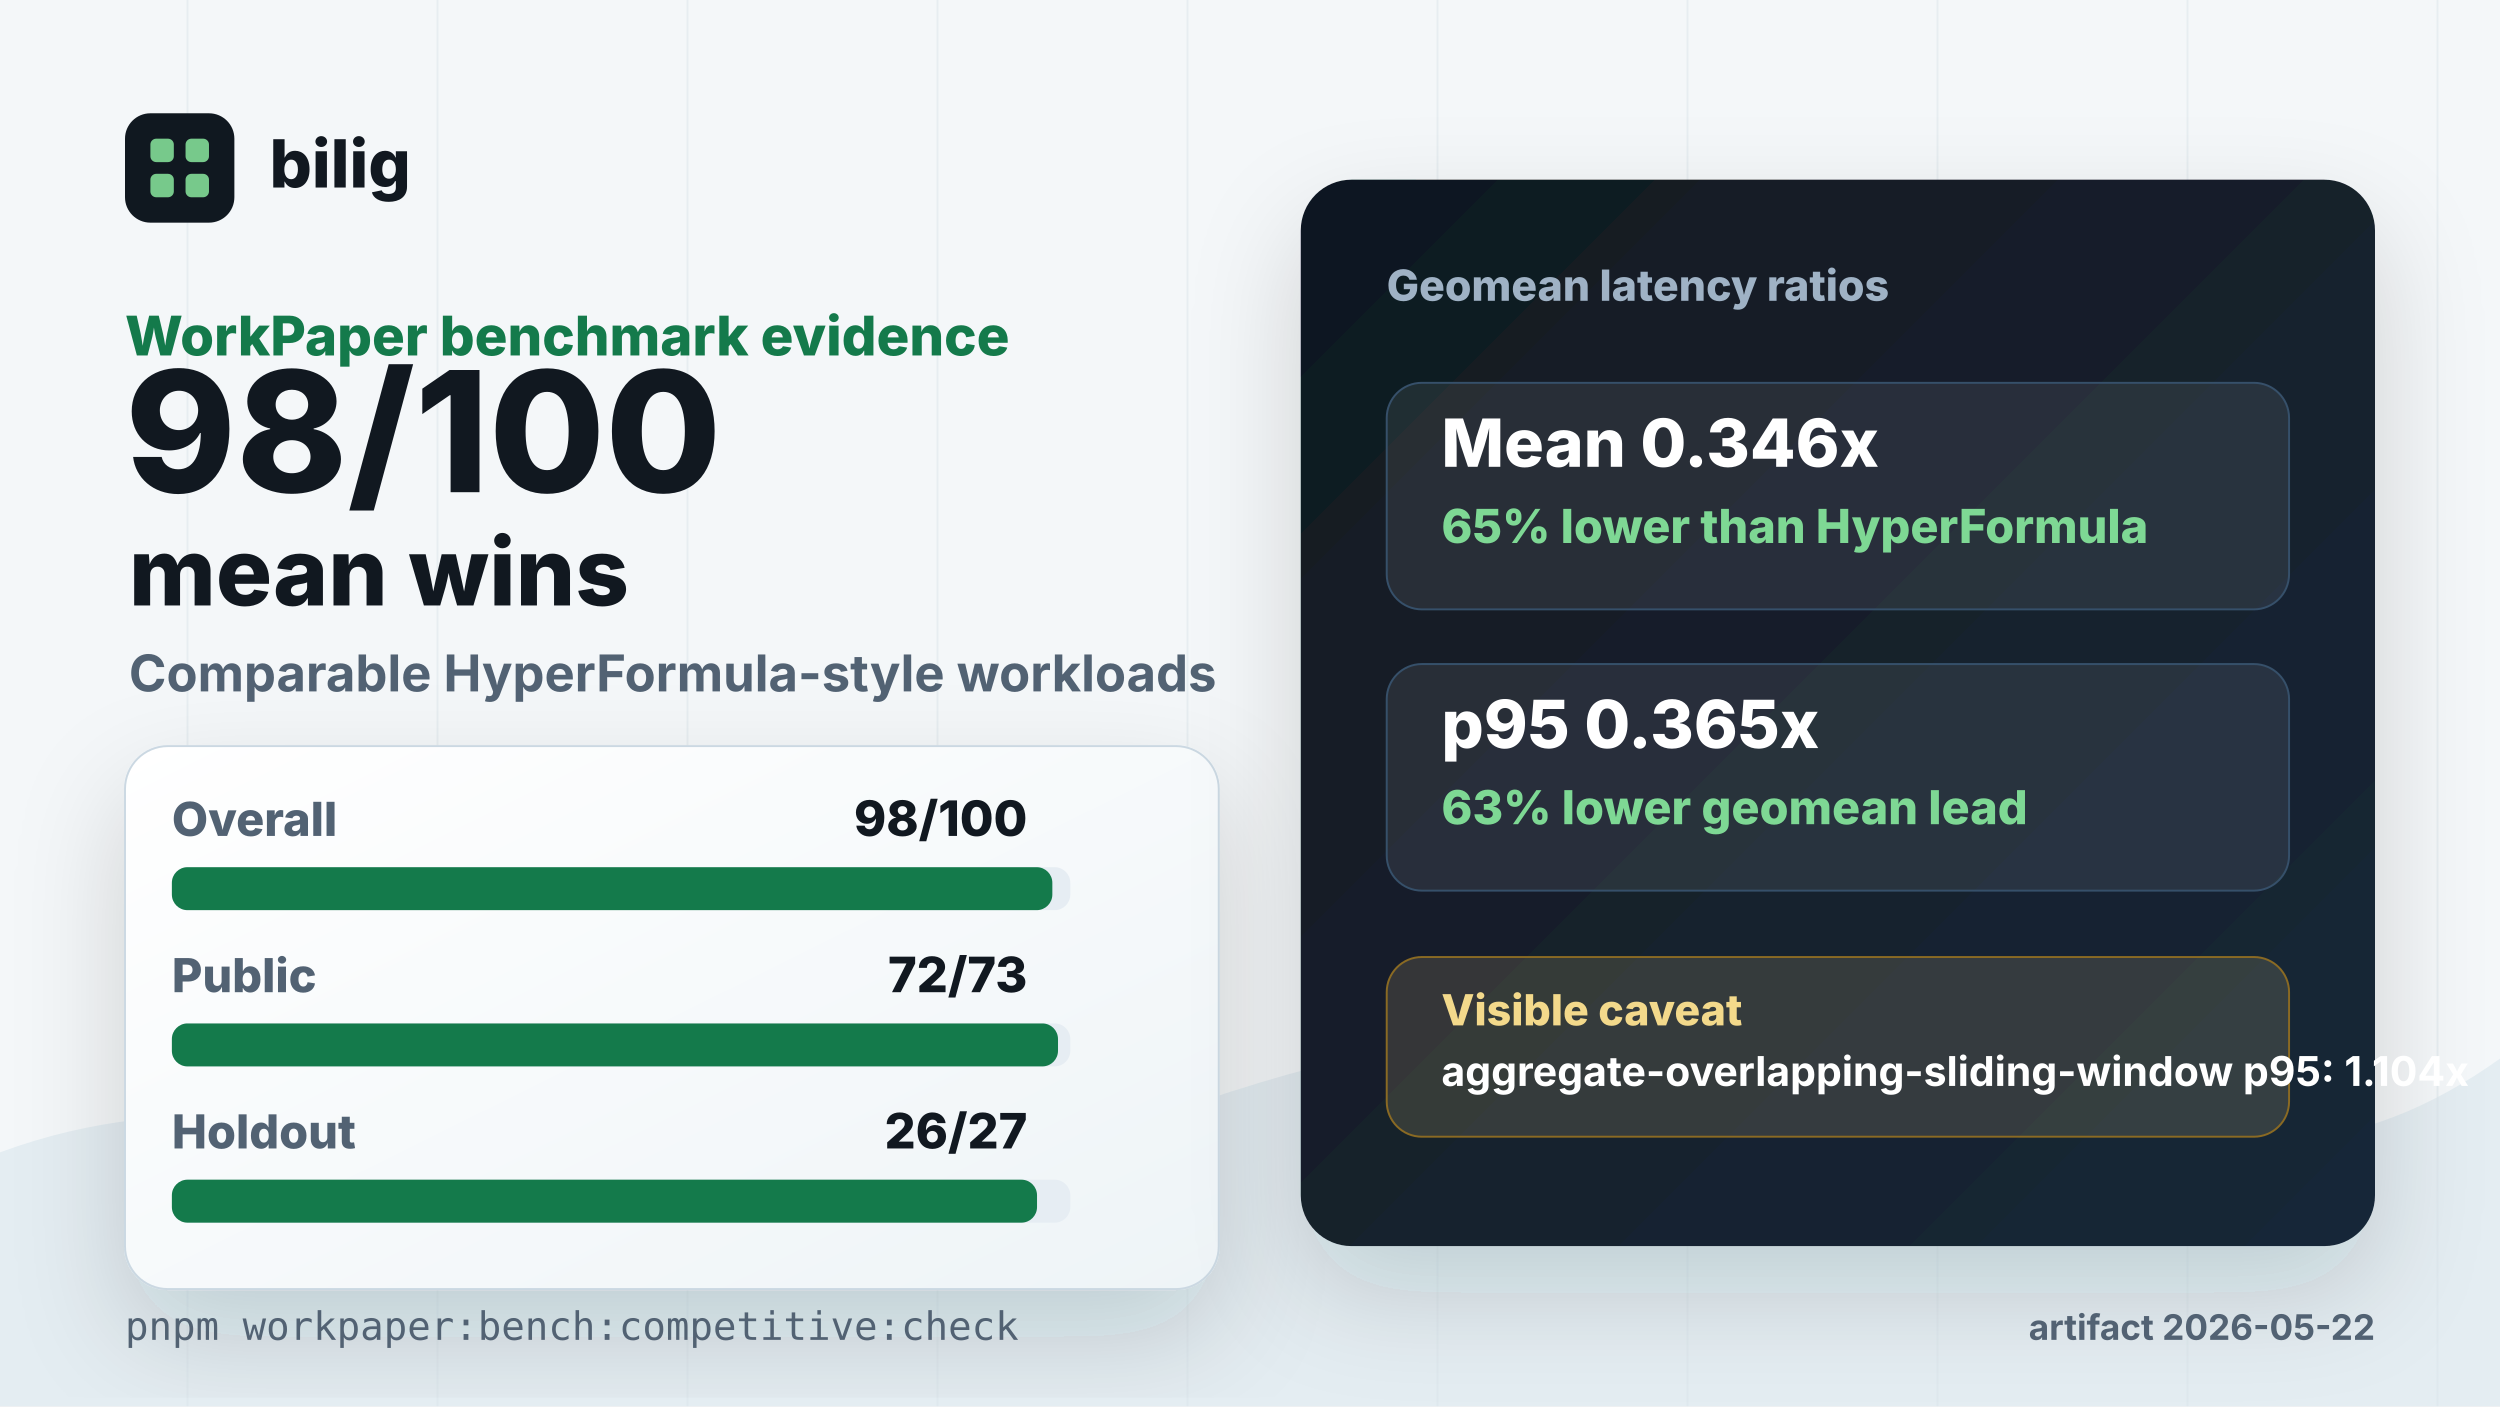
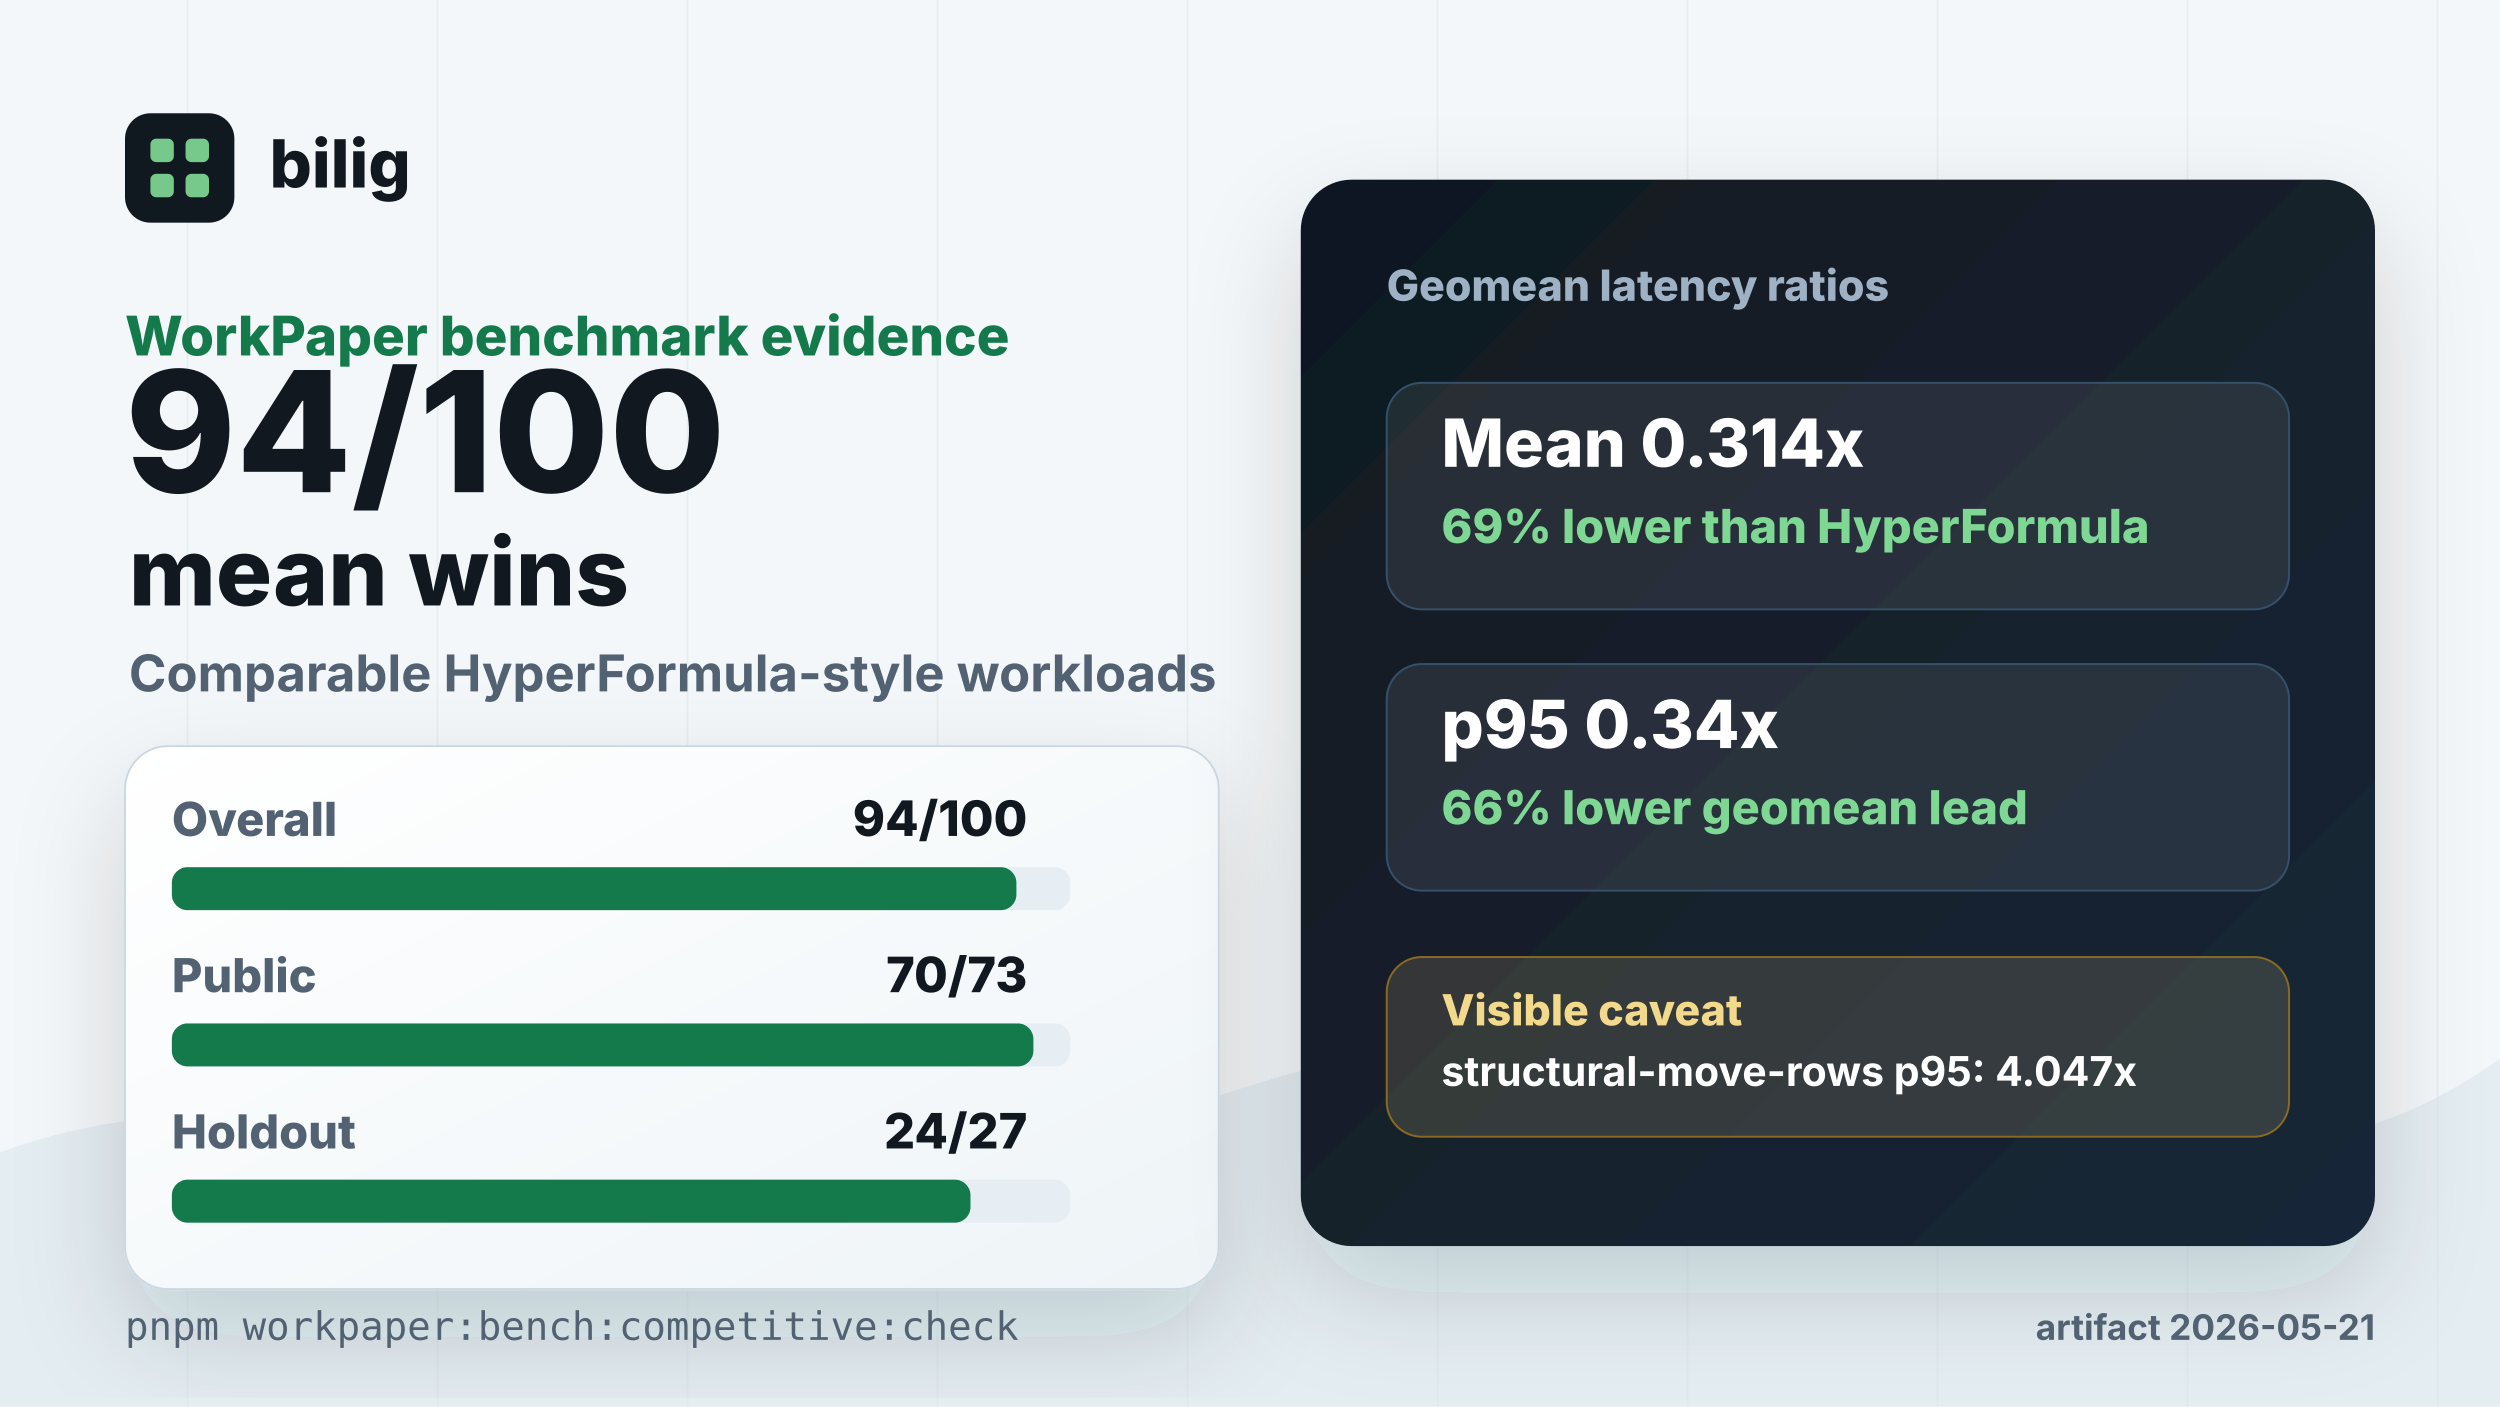
<svg xmlns="http://www.w3.org/2000/svg" width="1280" height="720" viewBox="0 0 1280 720">
  <defs>
    <linearGradient id="panel" x1="0" x2="1" y1="0" y2="1">
      <stop offset="0" stop-color="#ffffff" />
      <stop offset="1" stop-color="#eef4f7" />
    </linearGradient>
    <linearGradient id="dark" x1="0" x2="1" y1="0" y2="1">
      <stop offset="0" stop-color="#101820" />
      <stop offset="1" stop-color="#192838" />
    </linearGradient>
    <filter id="shadow" x="-20%" y="-20%" width="140%" height="140%">
      <feDropShadow dx="0" dy="24" stdDeviation="28" flood-color="#102033" flood-opacity="0.16" />
    </filter>
  </defs>
  <rect width="1280" height="720" fill="#f4f7f9" />
  <path d="M0 590 C190 520 340 674 520 600 C700 526 814 502 1000 560 C1135 602 1210 592 1280 542 L1280 720 L0 720 Z" fill="#e4edf2" />
  <g opacity="0.5" stroke="#d9e3ea" stroke-width="1">
    <path d="M96 0 V720" />
    <path d="M224 0 V720" />
    <path d="M352 0 V720" />
    <path d="M480 0 V720" />
    <path d="M608 0 V720" />
    <path d="M736 0 V720" />
    <path d="M864 0 V720" />
    <path d="M992 0 V720" />
    <path d="M1120 0 V720" />
    <path d="M1248 0 V720" />
  </g>
  <g transform="translate(64 58)">
    <rect x="0" y="0" width="56" height="56" rx="13" fill="#101820" />
    <rect x="13" y="13" width="12" height="12" rx="3" fill="#77c98b" />
    <rect x="31" y="13" width="12" height="12" rx="3" fill="#77c98b" />
    <rect x="13" y="31" width="12" height="12" rx="3" fill="#77c98b" />
    <rect x="31" y="31" width="12" height="12" rx="3" fill="#77c98b" />
    <text x="74" y="38" fill="#111820" font-family="Inter, Arial, Helvetica, sans-serif" font-size="34" font-weight="820">bilig</text>
  </g>
  <text x="64" y="182" fill="#147a4b" font-family="Inter, Arial, Helvetica, sans-serif" font-size="28" font-weight="820">WorkPaper benchmark evidence</text>
-   <text x="64" y="252" fill="#111820" font-family="Inter, Arial, Helvetica, sans-serif" font-size="86" font-weight="830" letter-spacing="0">98/100</text>
+   <text x="64" y="252" fill="#111820" font-family="Inter, Arial, Helvetica, sans-serif" font-size="86" font-weight="830" letter-spacing="0">94/100</text>
  <text x="66" y="310" fill="#111820" font-family="Inter, Arial, Helvetica, sans-serif" font-size="48" font-weight="800" letter-spacing="0">mean wins</text>
  <text x="66" y="354" fill="#526273" font-family="Inter, Arial, Helvetica, sans-serif" font-size="26" font-weight="650">Comparable HyperFormula-style workloads</text>
  <g filter="url(#shadow)">
    <rect x="64" y="382" width="560" height="278" rx="22" fill="url(#panel)" stroke="#cbd8e2" />
  </g>
  <g transform="translate(88 428)">
    <text x="0" y="0" fill="#526273" font-family="Inter, Arial, Helvetica, sans-serif" font-size="24" font-weight="760">Overall</text>
-     <text x="438" y="0" text-anchor="end" fill="#111820" font-family="Inter, Arial, Helvetica, sans-serif" font-size="25" font-weight="820">98/100</text>
+     <text x="438" y="0" text-anchor="end" fill="#111820" font-family="Inter, Arial, Helvetica, sans-serif" font-size="25" font-weight="820">94/100</text>
    <rect x="0" y="16" width="460" height="22" rx="8" fill="#e6edf3" />
-     <rect x="0" y="16" width="450.80" height="22" rx="8" fill="#147a4b" />
+     <rect x="0" y="16" width="432.40" height="22" rx="8" fill="#147a4b" />
  </g>
  <g transform="translate(88 508)">
    <text x="0" y="0" fill="#526273" font-family="Inter, Arial, Helvetica, sans-serif" font-size="24" font-weight="760">Public</text>
-     <text x="438" y="0" text-anchor="end" fill="#111820" font-family="Inter, Arial, Helvetica, sans-serif" font-size="25" font-weight="820">72/73</text>
+     <text x="438" y="0" text-anchor="end" fill="#111820" font-family="Inter, Arial, Helvetica, sans-serif" font-size="25" font-weight="820">70/73</text>
    <rect x="0" y="16" width="460" height="22" rx="8" fill="#e6edf3" />
-     <rect x="0" y="16" width="453.70" height="22" rx="8" fill="#147a4b" />
+     <rect x="0" y="16" width="441.10" height="22" rx="8" fill="#147a4b" />
  </g>
  <g transform="translate(88 588)">
    <text x="0" y="0" fill="#526273" font-family="Inter, Arial, Helvetica, sans-serif" font-size="24" font-weight="760">Holdout</text>
-     <text x="438" y="0" text-anchor="end" fill="#111820" font-family="Inter, Arial, Helvetica, sans-serif" font-size="25" font-weight="820">26/27</text>
+     <text x="438" y="0" text-anchor="end" fill="#111820" font-family="Inter, Arial, Helvetica, sans-serif" font-size="25" font-weight="820">24/27</text>
    <rect x="0" y="16" width="460" height="22" rx="8" fill="#e6edf3" />
-     <rect x="0" y="16" width="442.96" height="22" rx="8" fill="#147a4b" />
+     <rect x="0" y="16" width="408.89" height="22" rx="8" fill="#147a4b" />
  </g>
  <g filter="url(#shadow)">
    <rect x="666" y="92" width="550" height="546" rx="26" fill="url(#dark)" />
  </g>
  <text x="710" y="154" fill="#9fb2c5" font-family="Inter, Arial, Helvetica, sans-serif" font-size="22" font-weight="760">Geomean latency ratios</text>
  <g transform="translate(710 196)">
    <rect x="0" y="0" width="462" height="116" rx="18" fill="#ffffff" fill-opacity="0.08" stroke="#36506a" />
-     <text x="28" y="43" fill="#ffffff" font-family="Inter, Arial, Helvetica, sans-serif" font-size="34" font-weight="840">Mean 0.346x</text>
-     <text x="28" y="82" fill="#7ed894" font-family="Inter, Arial, Helvetica, sans-serif" font-size="24" font-weight="780">65% lower than HyperFormula</text>
+     <text x="28" y="43" fill="#ffffff" font-family="Inter, Arial, Helvetica, sans-serif" font-size="34" font-weight="840">Mean 0.314x</text>
+     <text x="28" y="82" fill="#7ed894" font-family="Inter, Arial, Helvetica, sans-serif" font-size="24" font-weight="780">69% lower than HyperFormula</text>
  </g>
  <g transform="translate(710 340)">
    <rect x="0" y="0" width="462" height="116" rx="18" fill="#ffffff" fill-opacity="0.08" stroke="#36506a" />
-     <text x="28" y="43" fill="#ffffff" font-family="Inter, Arial, Helvetica, sans-serif" font-size="34" font-weight="840">p95 0.365x</text>
-     <text x="28" y="82" fill="#7ed894" font-family="Inter, Arial, Helvetica, sans-serif" font-size="24" font-weight="780">63% lower geomean lead</text>
+     <text x="28" y="43" fill="#ffffff" font-family="Inter, Arial, Helvetica, sans-serif" font-size="34" font-weight="840">p95 0.34x</text>
+     <text x="28" y="82" fill="#7ed894" font-family="Inter, Arial, Helvetica, sans-serif" font-size="24" font-weight="780">66% lower geomean lead</text>
  </g>
  <g transform="translate(710 490)">
    <rect x="0" y="0" width="462" height="92" rx="18" fill="#f4d991" fill-opacity="0.14" stroke="#8a6a23" />
    <text x="28" y="35" fill="#f3d98b" font-family="Inter, Arial, Helvetica, sans-serif" font-size="22" font-weight="820">Visible caveat</text>
-     <text x="28" y="66" fill="#ffffff" font-family="Inter, Arial, Helvetica, sans-serif" font-size="21" font-weight="650">aggregate-overlapping-sliding-window p95: 1.104x</text>
+     <text x="28" y="66" fill="#ffffff" font-family="Inter, Arial, Helvetica, sans-serif" font-size="21" font-weight="650">structural-move-rows p95: 4.047x</text>
  </g>
  <text x="64" y="686" fill="#526273" font-family="SFMono-Regular, Menlo, Consolas, monospace" font-size="20">pnpm workpaper:bench:competitive:check</text>
-   <text x="1216" y="686" text-anchor="end" fill="#526273" font-family="Inter, Arial, Helvetica, sans-serif" font-size="18" font-weight="650">artifact 2026-05-22</text>
+   <text x="1216" y="686" text-anchor="end" fill="#526273" font-family="Inter, Arial, Helvetica, sans-serif" font-size="18" font-weight="650">artifact 2026-05-21</text>
</svg>
